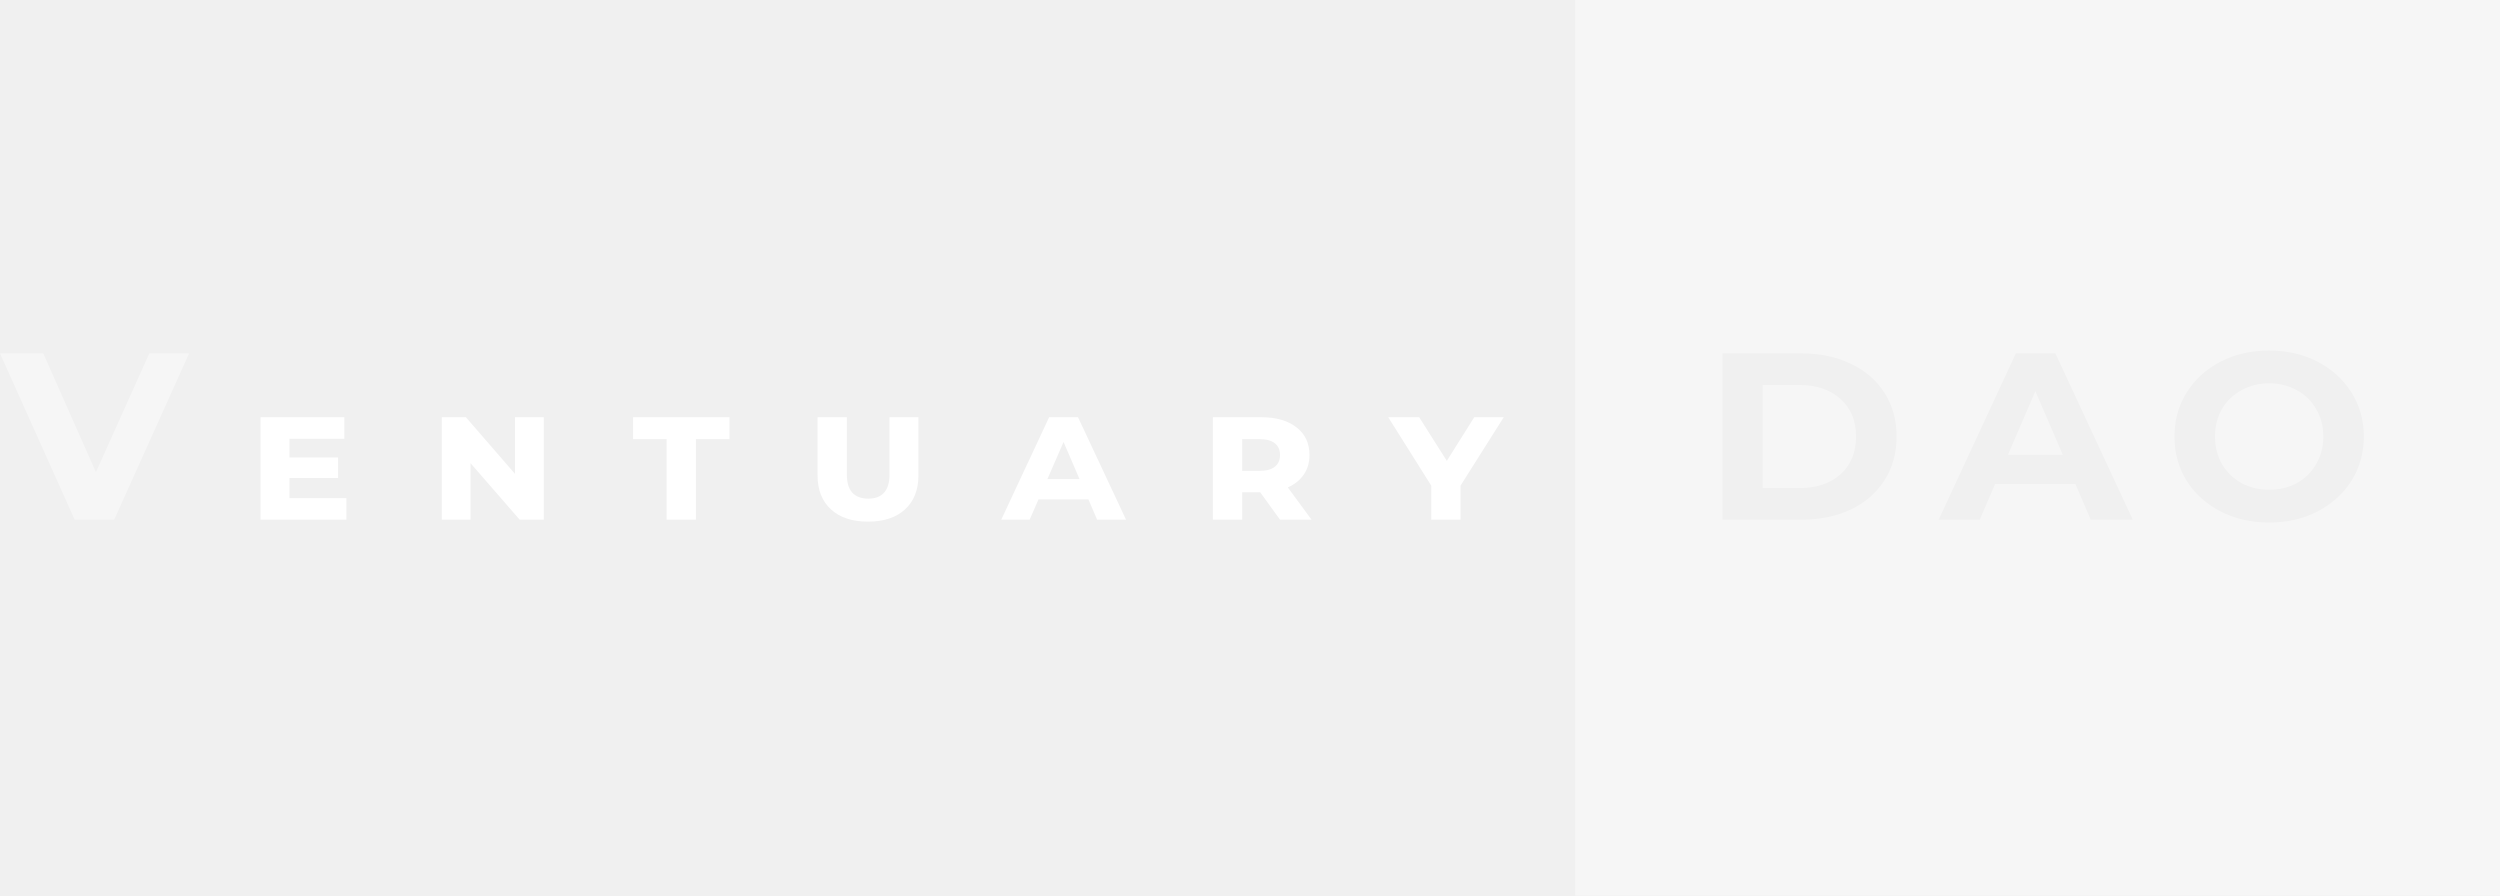
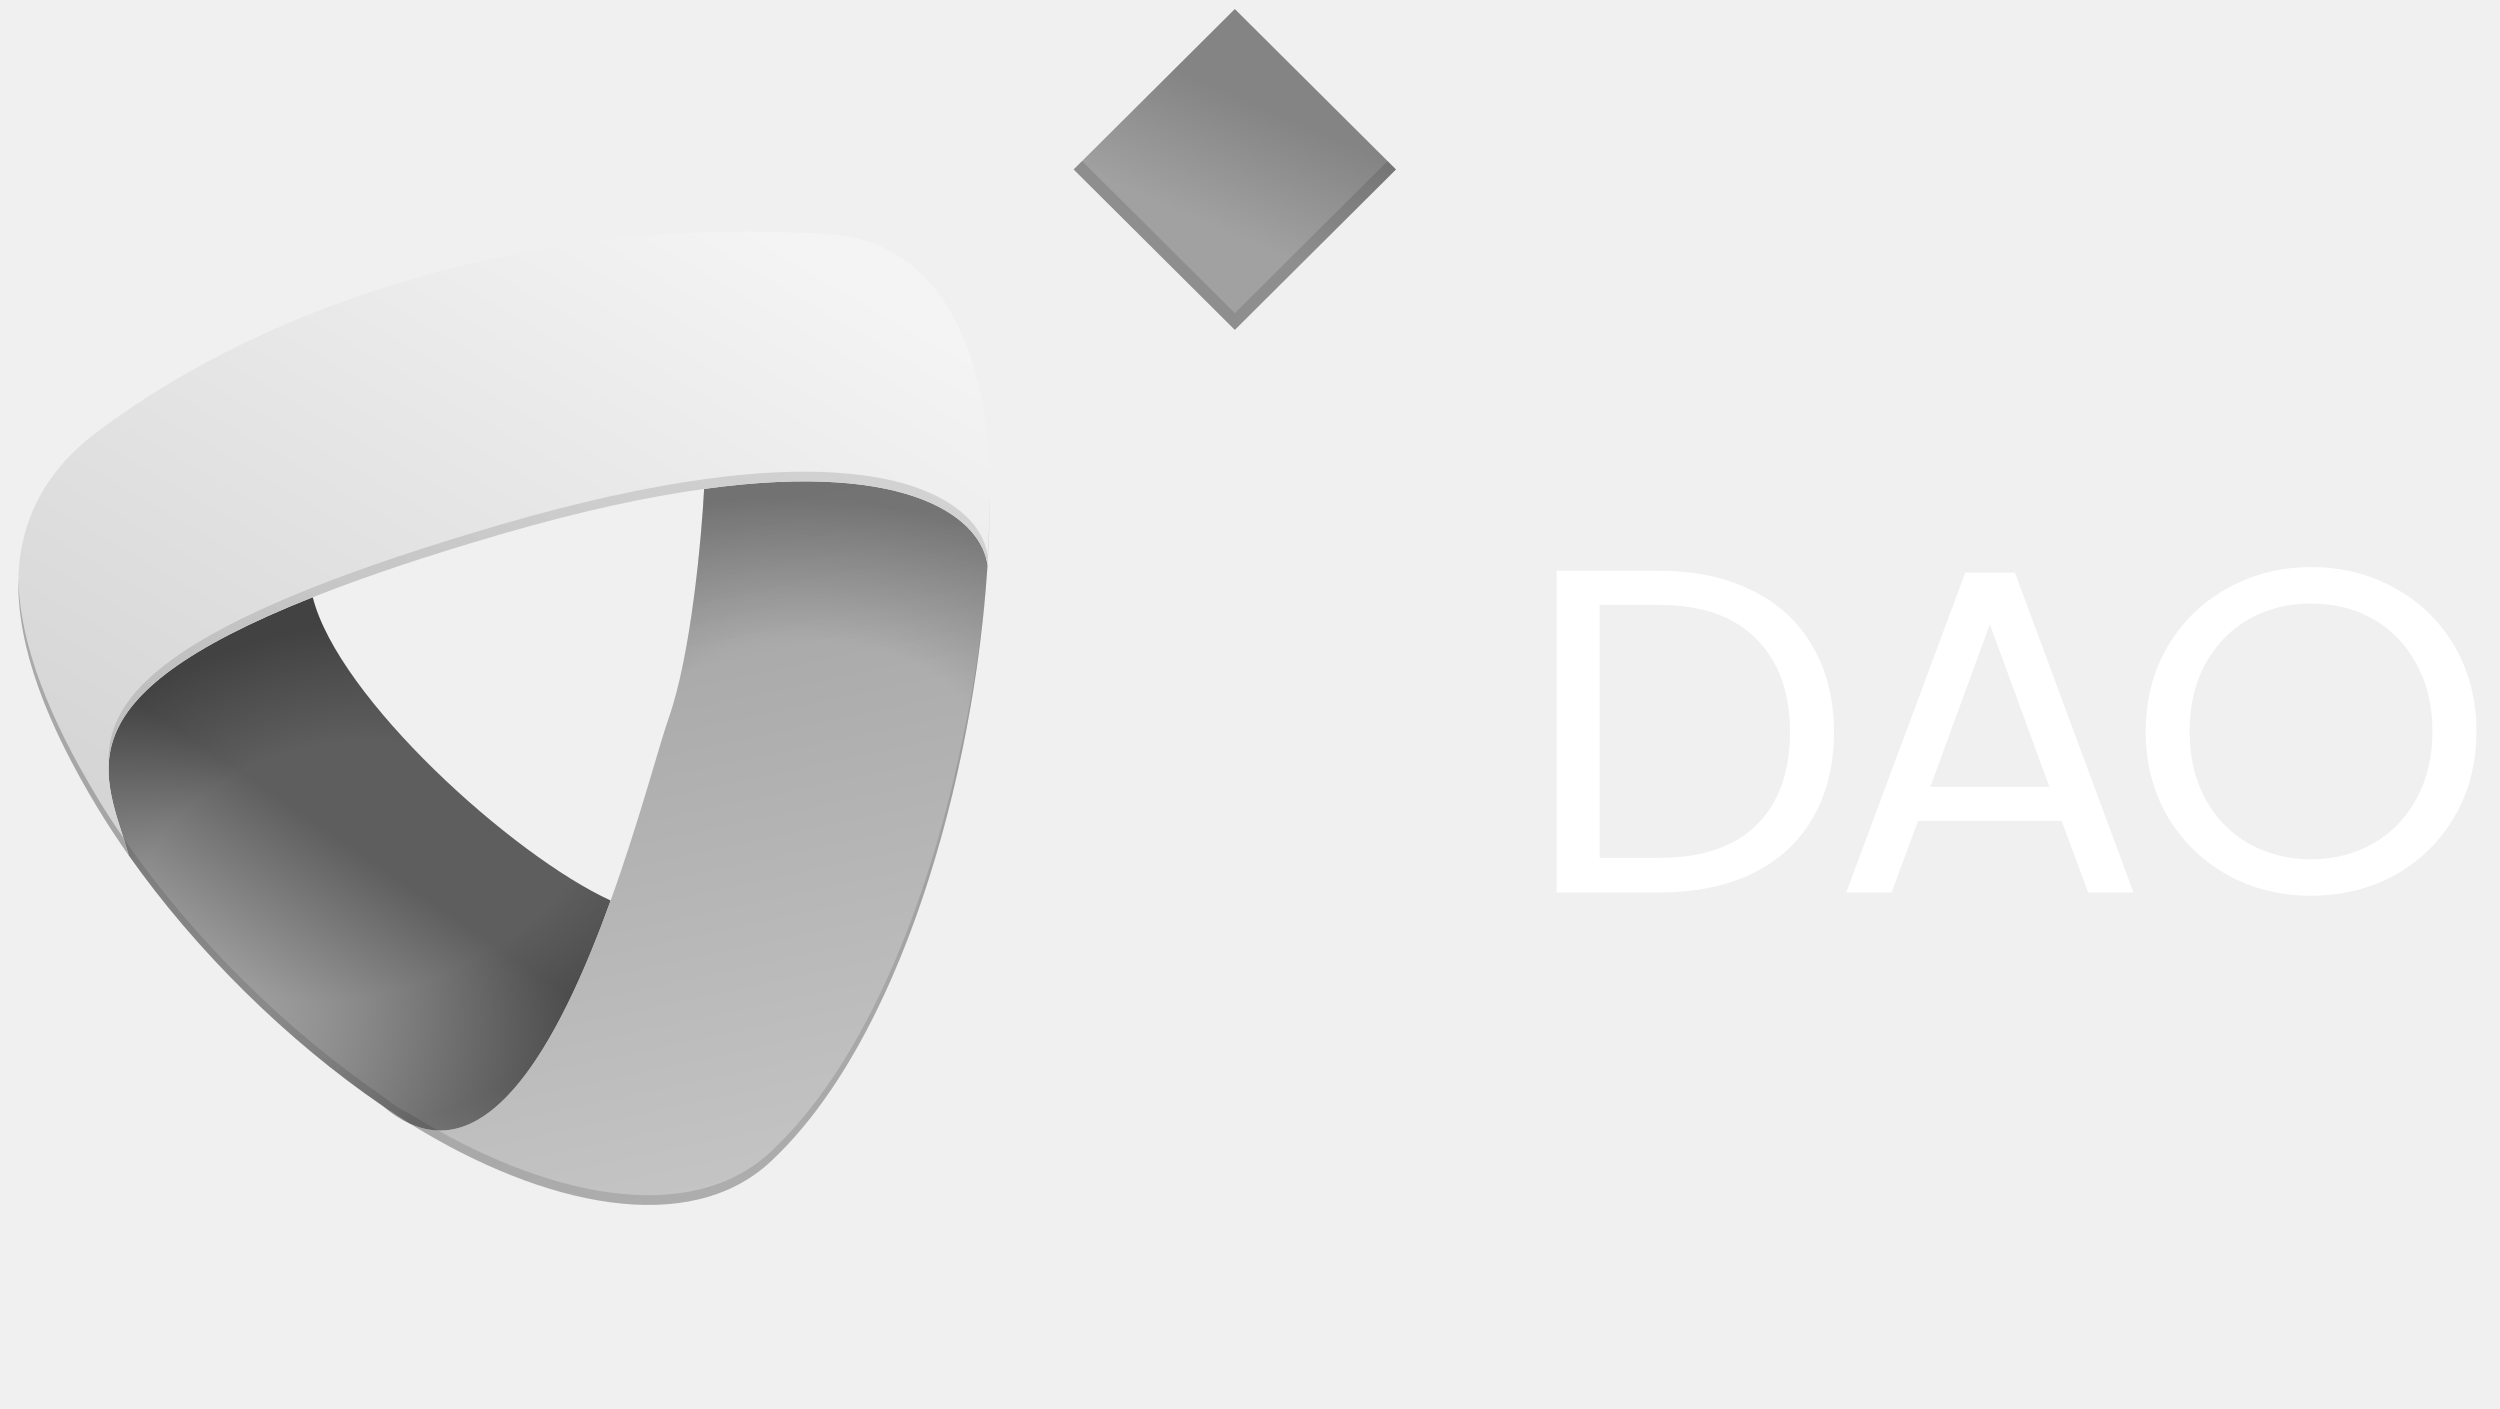
- <svg xmlns="http://www.w3.org/2000/svg" width="120" height="43" viewBox="0 0 120 43" fill="none">
+ <svg xmlns="http://www.w3.org/2000/svg" width="213" height="120" viewBox="0 0 213 120" fill="none">
  <g clip-path="url(#clip0)">
-     <path opacity="0.4" d="M9.077 16.962L5.482 24.945H3.584L0 16.962H2.077L4.604 22.664L7.167 16.962H9.077Z" fill="white" />
-     <path d="M16.626 23.91V24.945H12.506V20.027H16.528V21.062H13.894V21.96H16.226V22.943H13.894V23.91H16.626Z" fill="white" />
-     <path d="M26.101 20.027V24.945H24.944L22.586 22.233V24.945H21.206V20.027H22.363L24.721 22.747V20.027H26.101Z" fill="white" />
-     <path d="M30.387 21.079H31.998V24.945H33.404V21.079H35.015V20.027H30.387V21.079Z" fill="white" />
-     <path d="M41.664 25.039C40.904 25.039 40.311 24.842 39.884 24.448C39.457 24.055 39.243 23.513 39.243 22.823V20.027H40.649V22.781C40.649 23.163 40.735 23.451 40.907 23.645C41.085 23.838 41.343 23.935 41.681 23.935C42.014 23.935 42.266 23.838 42.438 23.645C42.61 23.451 42.696 23.163 42.696 22.781V20.027H44.084V22.823C44.084 23.513 43.871 24.055 43.444 24.448C43.016 24.842 42.423 25.039 41.664 25.039Z" fill="white" />
-     <path fill-rule="evenodd" clip-rule="evenodd" d="M49.849 23.97H52.243L52.662 24.945H54.05L51.745 20.027H50.357L48.061 24.945H49.422L49.849 23.97ZM51.051 21.216L51.816 22.995H50.276L51.051 21.216Z" fill="white" />
-     <path fill-rule="evenodd" clip-rule="evenodd" d="M60.489 23.628H59.625V24.945H58.219V20.027H60.551C61.257 20.027 61.818 20.189 62.233 20.514C62.648 20.834 62.855 21.276 62.855 21.84C62.855 22.199 62.764 22.513 62.58 22.781C62.402 23.043 62.147 23.248 61.815 23.396L62.954 24.945H61.441L60.489 23.628ZM61.441 21.84C61.441 21.595 61.358 21.407 61.191 21.276C61.026 21.144 60.779 21.079 60.453 21.079H59.625V22.601H60.453C60.779 22.601 61.026 22.536 61.191 22.404C61.358 22.273 61.441 22.085 61.441 21.84Z" fill="white" />
-     <path d="M70.105 24.945V23.311L72.179 20.027H70.764L69.447 22.122L68.121 20.027H66.635L68.7 23.311V24.945H70.105Z" fill="white" />
-     <g opacity="0.4">
-       <path d="M108.92 23.508C109.41 23.508 109.854 23.402 110.249 23.189C110.644 22.968 110.953 22.664 111.174 22.276C111.404 21.889 111.519 21.448 111.519 20.954C111.519 20.46 111.404 20.019 111.174 19.631C110.953 19.243 110.644 18.943 110.249 18.73C109.854 18.51 109.41 18.399 108.92 18.399C108.429 18.399 107.987 18.51 107.591 18.73C107.196 18.943 106.883 19.243 106.653 19.631C106.432 20.019 106.321 20.46 106.321 20.954C106.321 21.448 106.432 21.889 106.653 22.276C106.883 22.664 107.196 22.968 107.591 23.189C107.987 23.402 108.429 23.508 108.92 23.508Z" fill="white" />
-       <path d="M88.343 22.767C87.852 23.208 87.192 23.428 86.361 23.428H84.605V18.479H86.361C87.192 18.479 87.852 18.703 88.343 19.152C88.841 19.593 89.09 20.193 89.09 20.953C89.09 21.714 88.841 22.318 88.343 22.767Z" fill="white" />
-       <path d="M97.698 18.776L99.015 21.832H96.381L97.698 18.776Z" fill="white" />
-       <path fill-rule="evenodd" clip-rule="evenodd" d="M75.607 0H120.352V43H75.607V0ZM108.92 25.082C108.058 25.082 107.278 24.903 106.582 24.546C105.894 24.188 105.352 23.698 104.956 23.075C104.569 22.444 104.375 21.737 104.375 20.954C104.375 20.171 104.569 19.468 104.956 18.844C105.352 18.213 105.894 17.719 106.582 17.362C107.278 17.004 108.058 16.826 108.92 16.826C109.782 16.826 110.558 17.004 111.245 17.362C111.934 17.719 112.476 18.213 112.871 18.844C113.267 19.468 113.465 20.171 113.465 20.954C113.465 21.737 113.267 22.444 112.871 23.075C112.476 23.698 111.934 24.188 111.245 24.546C110.558 24.903 109.782 25.082 108.92 25.082ZM86.456 16.962H82.682V24.945H86.456C87.358 24.945 88.153 24.781 88.841 24.454C89.537 24.12 90.075 23.652 90.455 23.052C90.842 22.451 91.036 21.752 91.036 20.953C91.036 20.155 90.842 19.456 90.455 18.855C90.075 18.255 89.537 17.791 88.841 17.464C88.153 17.13 87.358 16.962 86.456 16.962ZM95.764 23.234H99.62L100.356 24.945H102.373L98.659 16.962H96.761L93.058 24.945H95.028L95.764 23.234Z" fill="white" />
+     <path d="M32.646 94.252C24.523 88.715 16.69 81.009 10.97 72.882C9.014 66.047 4.601 59.619 26.644 50.884C28.778 59.419 43.652 72.882 52.028 76.726C47.728 88.632 41.095 101.415 32.646 94.252Z" fill="url(#paint0_linear)" />
+     <path d="M32.645 94.252C33.4 94.766 34.16 95.261 34.925 95.736C42.292 99.077 48.122 87.54 52.027 76.726C54.461 69.985 56.147 63.526 56.99 61.126C58.858 55.815 59.77 45.933 59.992 41.656C77.993 39.172 83.708 44.432 84.137 48.181C82.959 66.378 76.678 88.696 65.661 98.965C58.722 105.433 46.323 102.814 34.925 95.736C34.181 95.398 33.421 94.909 32.645 94.252Z" fill="url(#paint1_linear)" />
+     <path opacity="0.3" d="M10.97 72.884C10.801 72.29 10.612 71.699 10.424 71.109C8.448 64.915 6.517 58.862 26.644 50.886C26.644 50.889 26.646 50.892 26.647 50.895C27.744 55.266 32.176 60.925 37.365 65.924L18.774 82.367C15.911 79.349 13.27 76.15 10.97 72.884Z" fill="url(#paint2_radial)" />
+     <path opacity="0.3" fill-rule="evenodd" clip-rule="evenodd" d="M20.198 83.834C24.082 87.746 28.323 91.307 32.647 94.253C33.423 94.911 34.184 95.401 34.929 95.739L34.925 95.736C42.292 99.077 48.122 87.54 52.026 76.727C48.106 74.927 42.763 71.022 37.969 66.5C33.689 72.812 26.125 79.305 20.198 83.834ZM34.925 95.736C34.181 95.399 33.421 94.909 32.646 94.252C33.4 94.766 34.16 95.261 34.925 95.736Z" fill="url(#paint3_radial)" />
+     <path opacity="0.3" d="M68.555 41.012C66.071 41.011 63.23 41.207 59.991 41.654C59.783 45.663 58.969 54.594 57.33 60.072C65.481 60.492 75.328 62.022 81.544 65.968C82.897 59.977 83.764 53.895 84.133 48.214C84.134 48.202 84.135 48.19 84.136 48.178C83.784 45.105 79.877 41.014 68.555 41.012Z" fill="url(#paint4_radial)" />
+     <path d="M8.3 36.776C23.308 25.49 46.318 18.308 70.663 19.968C79.646 20.581 84.462 28.976 84.336 42.87C84.321 44.589 84.254 46.364 84.136 48.181C83.707 44.432 77.992 39.172 59.991 41.657C55.146 42.325 49.411 43.554 42.65 45.526C36.18 47.411 30.915 49.191 26.642 50.884C4.6 59.619 9.013 66.048 10.969 72.882C10.018 71.532 9.126 70.17 8.3 68.804C0.623 56.103 -1.902 44.447 8.3 36.776Z" fill="url(#paint5_linear)" />
+     <g opacity="0.12">
+       <path d="M1.567 49.36C1.437 55.206 4.096 61.848 8.3 68.804C9.126 70.169 10.018 71.531 10.969 72.882C10.827 72.387 10.673 71.895 10.517 71.404C9.734 70.267 8.994 69.122 8.3 67.975C4.293 61.346 1.69 55.002 1.567 49.36Z" fill="black" />
+       <path d="M10.517 71.404C10.672 71.894 10.826 72.385 10.968 72.878L10.97 72.882C16.69 81.008 24.523 88.715 32.647 94.252C33.423 94.91 34.184 95.4 34.929 95.737C46.325 102.814 58.723 105.431 65.661 98.964C73.233 91.907 78.567 79.159 81.545 65.968C82.898 59.978 83.765 53.896 84.135 48.214L84.135 48.206C83.765 53.878 82.896 59.158 81.545 65.14C78.567 78.33 73.233 91.079 65.661 98.136C58.723 104.603 46.325 101.986 34.929 94.909C34.184 94.571 33.423 94.082 32.647 93.424C24.523 87.887 16.69 80.18 10.97 72.053L10.969 72.053C10.817 71.838 10.665 71.619 10.517 71.404Z" fill="black" />
    </g>
+     <g opacity="0.12">
+       <path d="M1.567 49.362C1.437 55.208 4.096 61.85 8.3 68.805C9.126 70.171 10.018 71.533 10.969 72.883C10.827 72.389 10.673 71.897 10.517 71.405C9.734 70.268 8.994 69.124 8.3 67.977C4.293 61.348 1.69 55.004 1.567 49.362Z" fill="black" />
+       <path d="M9.259 65.152C9.461 60.853 12.941 56.315 26.642 50.885C30.915 49.192 36.18 47.413 42.65 45.527C49.411 43.556 55.146 42.326 59.991 41.657C77.992 39.174 83.707 44.433 84.136 48.182C84.254 46.365 84.321 44.59 84.336 42.871C84.339 42.555 84.339 42.242 84.337 41.931C84.337 41.968 84.336 42.006 84.336 42.043C84.321 43.761 84.254 45.537 84.136 47.354C83.707 43.605 77.992 38.345 59.991 40.829C55.146 41.498 49.411 42.727 42.65 44.698C36.18 46.584 30.915 48.364 26.642 50.057C12.057 55.837 9.055 60.606 9.259 65.152Z" fill="black" />
+     </g>
+     <rect width="19.376" height="19.376" transform="matrix(0.708769 0.705441 -0.708769 0.705441 105.207 0.769531)" fill="url(#paint6_linear)" />
+     <path opacity="0.12" d="M118.222 13.724L105.207 26.678L92.191 13.724L91.474 14.438L105.207 28.107L118.94 14.438L118.222 13.724Z" fill="black" />
+     <path d="M141.357 48.629C144.416 48.629 147.06 49.193 149.287 50.32C151.541 51.421 153.259 53.008 154.439 55.079C155.647 57.15 156.251 59.588 156.251 62.393C156.251 65.198 155.647 67.637 154.439 69.708C153.259 71.753 151.541 73.326 149.287 74.427C147.06 75.502 144.416 76.039 141.357 76.039H132.622V48.629H141.357ZM141.357 73.09C144.98 73.09 147.744 72.159 149.649 70.298C151.555 68.41 152.507 65.775 152.507 62.393C152.507 58.985 151.541 56.324 149.609 54.41C147.704 52.496 144.953 51.539 141.357 51.539H136.285V73.09H141.357Z" fill="white" />
+     <path d="M175.654 69.944H163.417L161.163 76.039H157.299L167.443 48.786H171.669L181.773 76.039H177.909L175.654 69.944ZM174.608 67.034L169.536 53.191L164.464 67.034H174.608Z" fill="white" />
+     <path d="M196.901 76.315C194.298 76.315 191.923 75.725 189.776 74.545C187.63 73.339 185.925 71.674 184.664 69.551C183.43 67.401 182.813 64.989 182.813 62.315C182.813 59.641 183.43 57.242 184.664 55.118C185.925 52.968 187.63 51.303 189.776 50.124C191.923 48.918 194.298 48.315 196.901 48.315C199.531 48.315 201.92 48.918 204.066 50.124C206.213 51.303 207.904 52.955 209.138 55.079C210.373 57.202 210.99 59.614 210.99 62.315C210.99 65.015 210.373 67.427 209.138 69.551C207.904 71.674 206.213 73.339 204.066 74.545C201.92 75.725 199.531 76.315 196.901 76.315ZM196.901 73.208C198.86 73.208 200.618 72.762 202.174 71.871C203.758 70.979 204.992 69.708 205.878 68.056C206.79 66.404 207.246 64.491 207.246 62.315C207.246 60.112 206.79 58.199 205.878 56.573C204.992 54.921 203.771 53.65 202.215 52.758C200.658 51.867 198.887 51.421 196.901 51.421C194.915 51.421 193.144 51.867 191.588 52.758C190.031 53.65 188.797 54.921 187.884 56.573C186.999 58.199 186.556 60.112 186.556 62.315C186.556 64.491 186.999 66.404 187.884 68.056C188.797 69.708 190.031 70.979 191.588 71.871C193.171 72.762 194.942 73.208 196.901 73.208Z" fill="white" />
  </g>
  <defs>
+     <linearGradient id="paint0_linear" x1="28.157" y1="70.951" x2="14.468" y2="91.035" gradientUnits="userSpaceOnUse">
+       <stop stop-color="#5E5E5E" />
+       <stop offset="1" stop-color="#C4C4C4" />
+     </linearGradient>
+     <linearGradient id="paint1_linear" x1="58.391" y1="40.168" x2="71.047" y2="99.385" gradientUnits="userSpaceOnUse">
+       <stop stop-color="#A1A1A1" />
+       <stop offset="1" stop-color="#C4C4C4" />
+     </linearGradient>
+     <radialGradient id="paint2_radial" cx="0" cy="0" r="1" gradientUnits="userSpaceOnUse" gradientTransform="translate(27.692 74.911) rotate(-106.017) scale(21.1155 31.148)">
+       <stop offset="0.527" stop-opacity="0" />
+       <stop offset="1" />
+     </radialGradient>
+     <radialGradient id="paint3_radial" cx="0" cy="0" r="1" gradientUnits="userSpaceOnUse" gradientTransform="translate(34.7661 75.3252) rotate(65.5575) scale(19.1091 38.3457)">
+       <stop offset="0.427" stop-opacity="0" />
+       <stop offset="1" />
+     </radialGradient>
+     <radialGradient id="paint4_radial" cx="0" cy="0" r="1" gradientUnits="userSpaceOnUse" gradientTransform="translate(69.7221 61.6538) rotate(-86.2511) scale(19.0941 35.6264)">
+       <stop offset="0.366" stop-opacity="0" />
+       <stop offset="1" />
+     </radialGradient>
+     <linearGradient id="paint5_linear" x1="77.598" y1="26.921" x2="40.063" y2="91.367" gradientUnits="userSpaceOnUse">
+       <stop stop-color="#F4F4F4" />
+       <stop offset="1" stop-color="#D3D3D3" />
+     </linearGradient>
+     <linearGradient id="paint6_linear" x1="6.728" y1="4.58" x2="10.761" y2="14.876" gradientUnits="userSpaceOnUse">
+       <stop stop-color="#848484" />
+       <stop offset="1" stop-color="#A1A1A1" />
+     </linearGradient>
    <clipPath id="clip0">
-       <rect width="120" height="43" fill="white" />
+       <rect width="213" height="120" fill="white" />
    </clipPath>
  </defs>
</svg>
